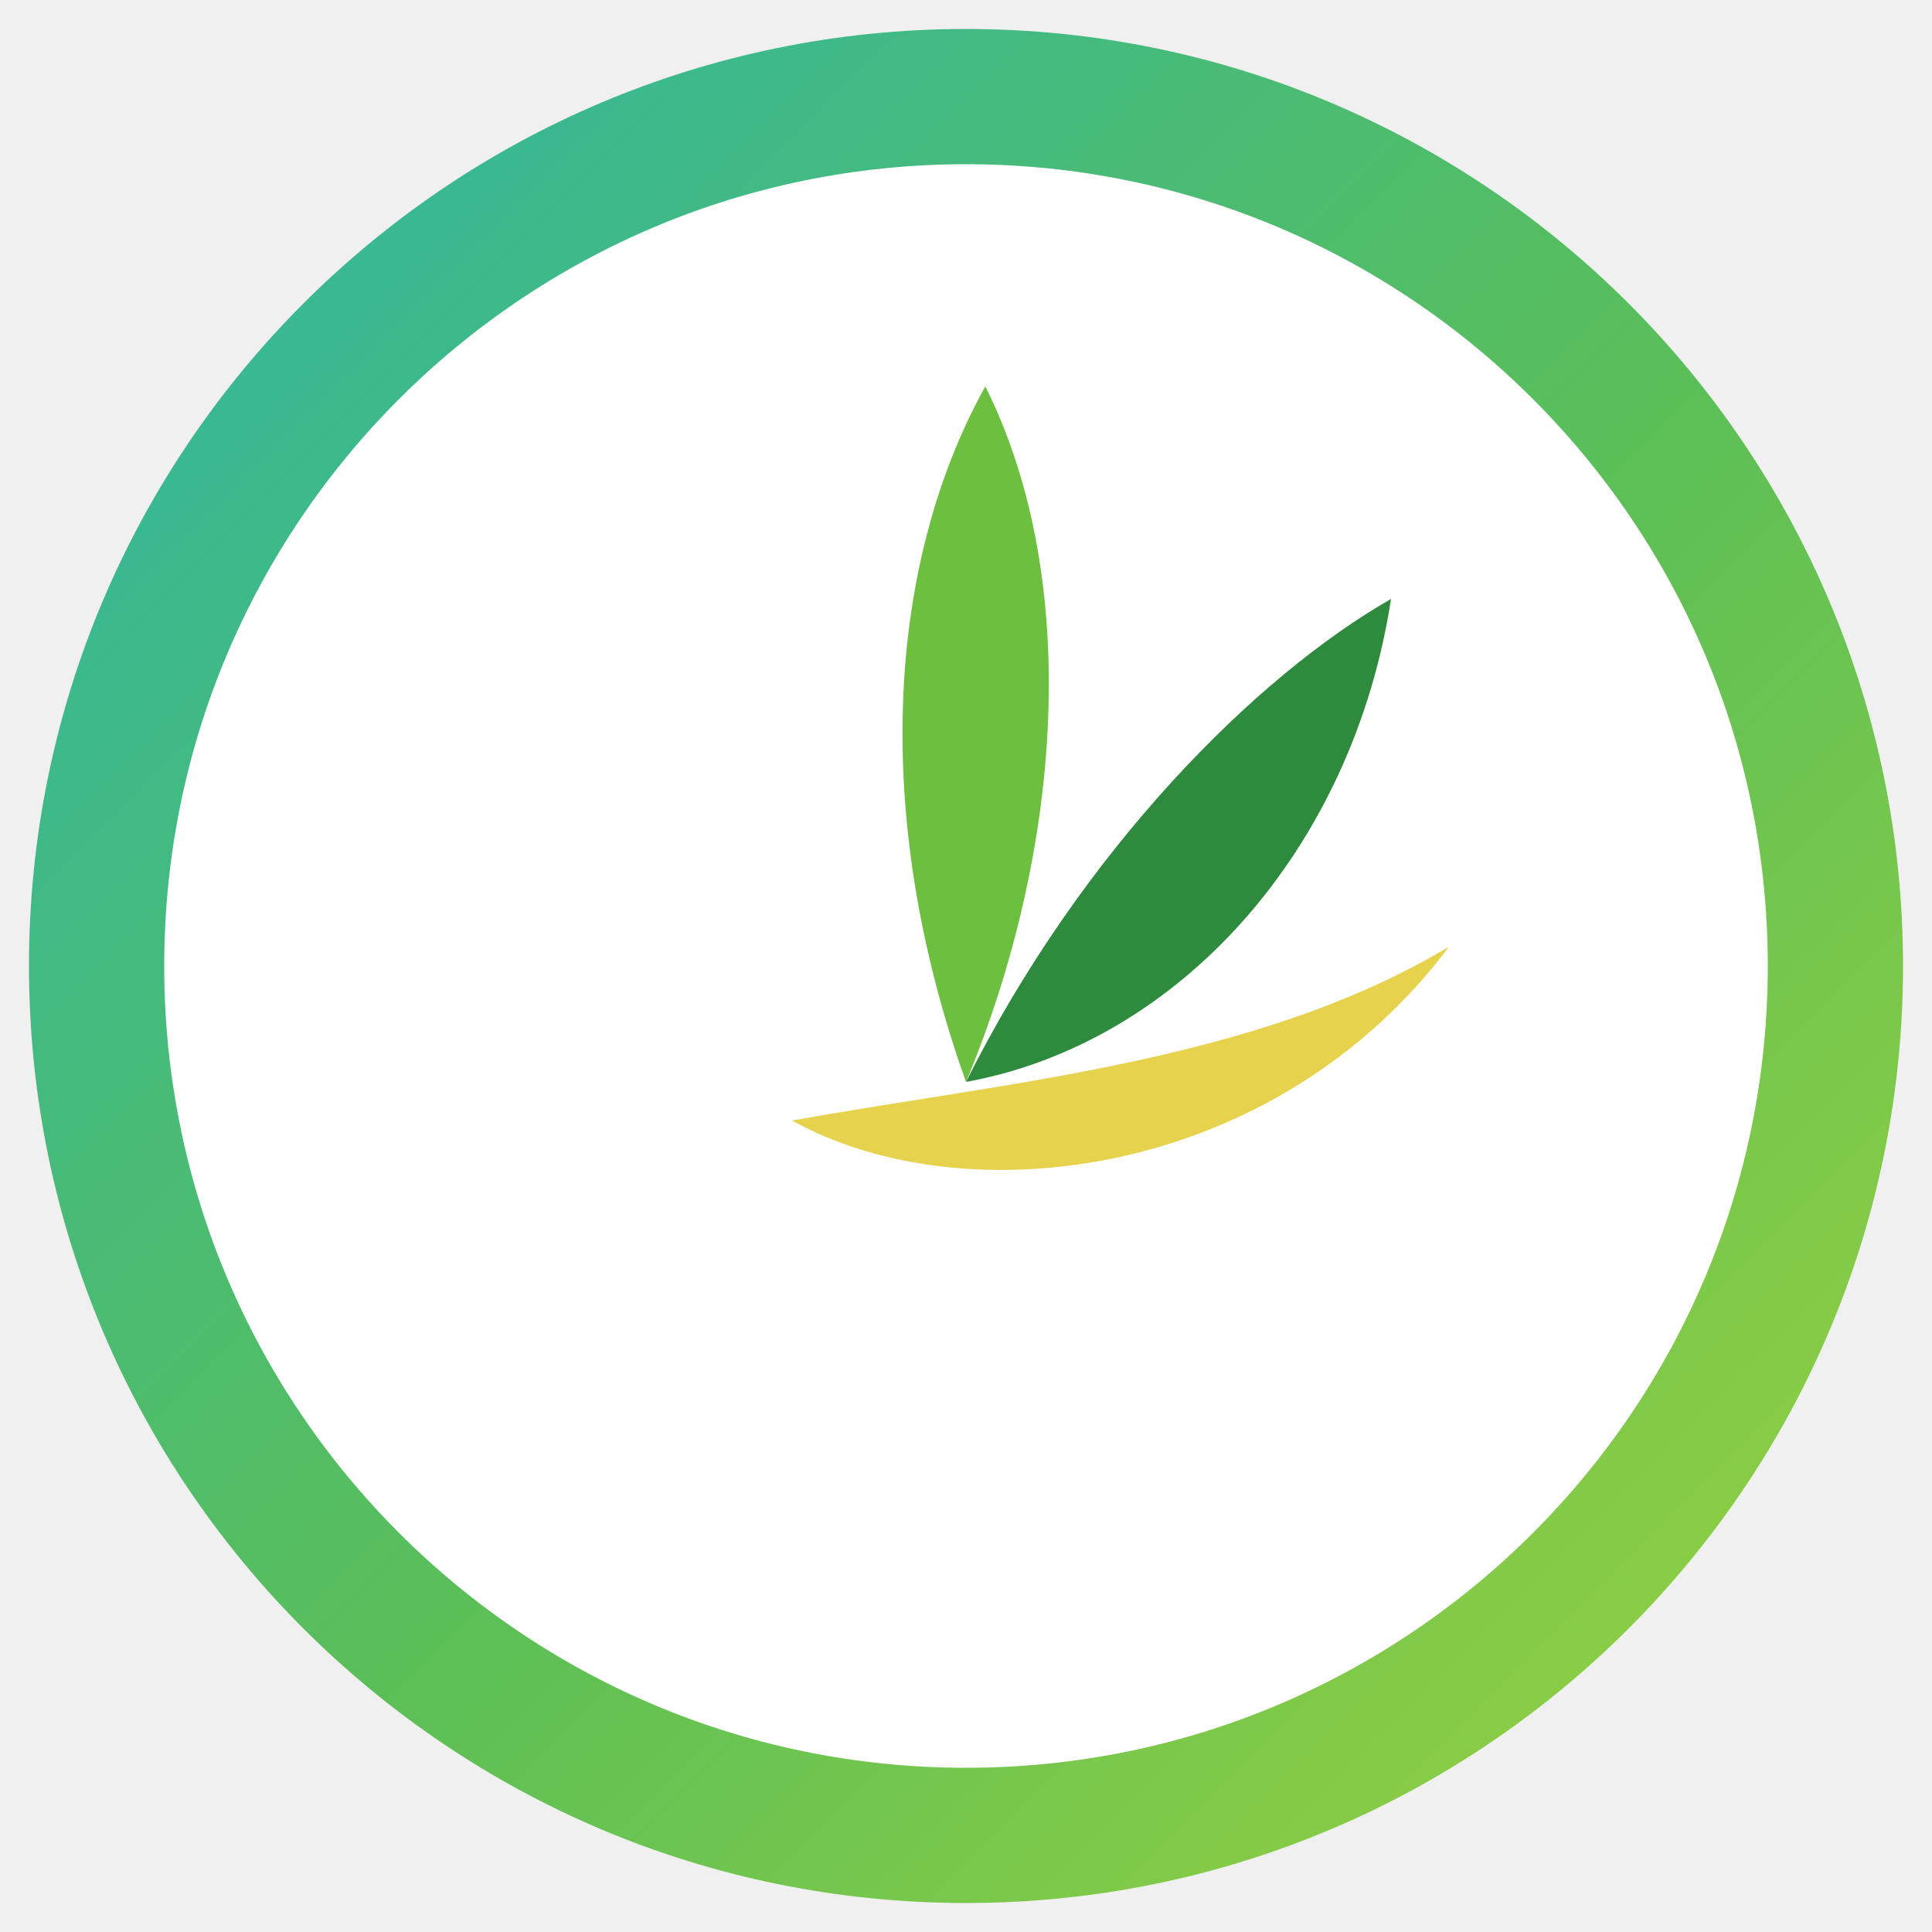
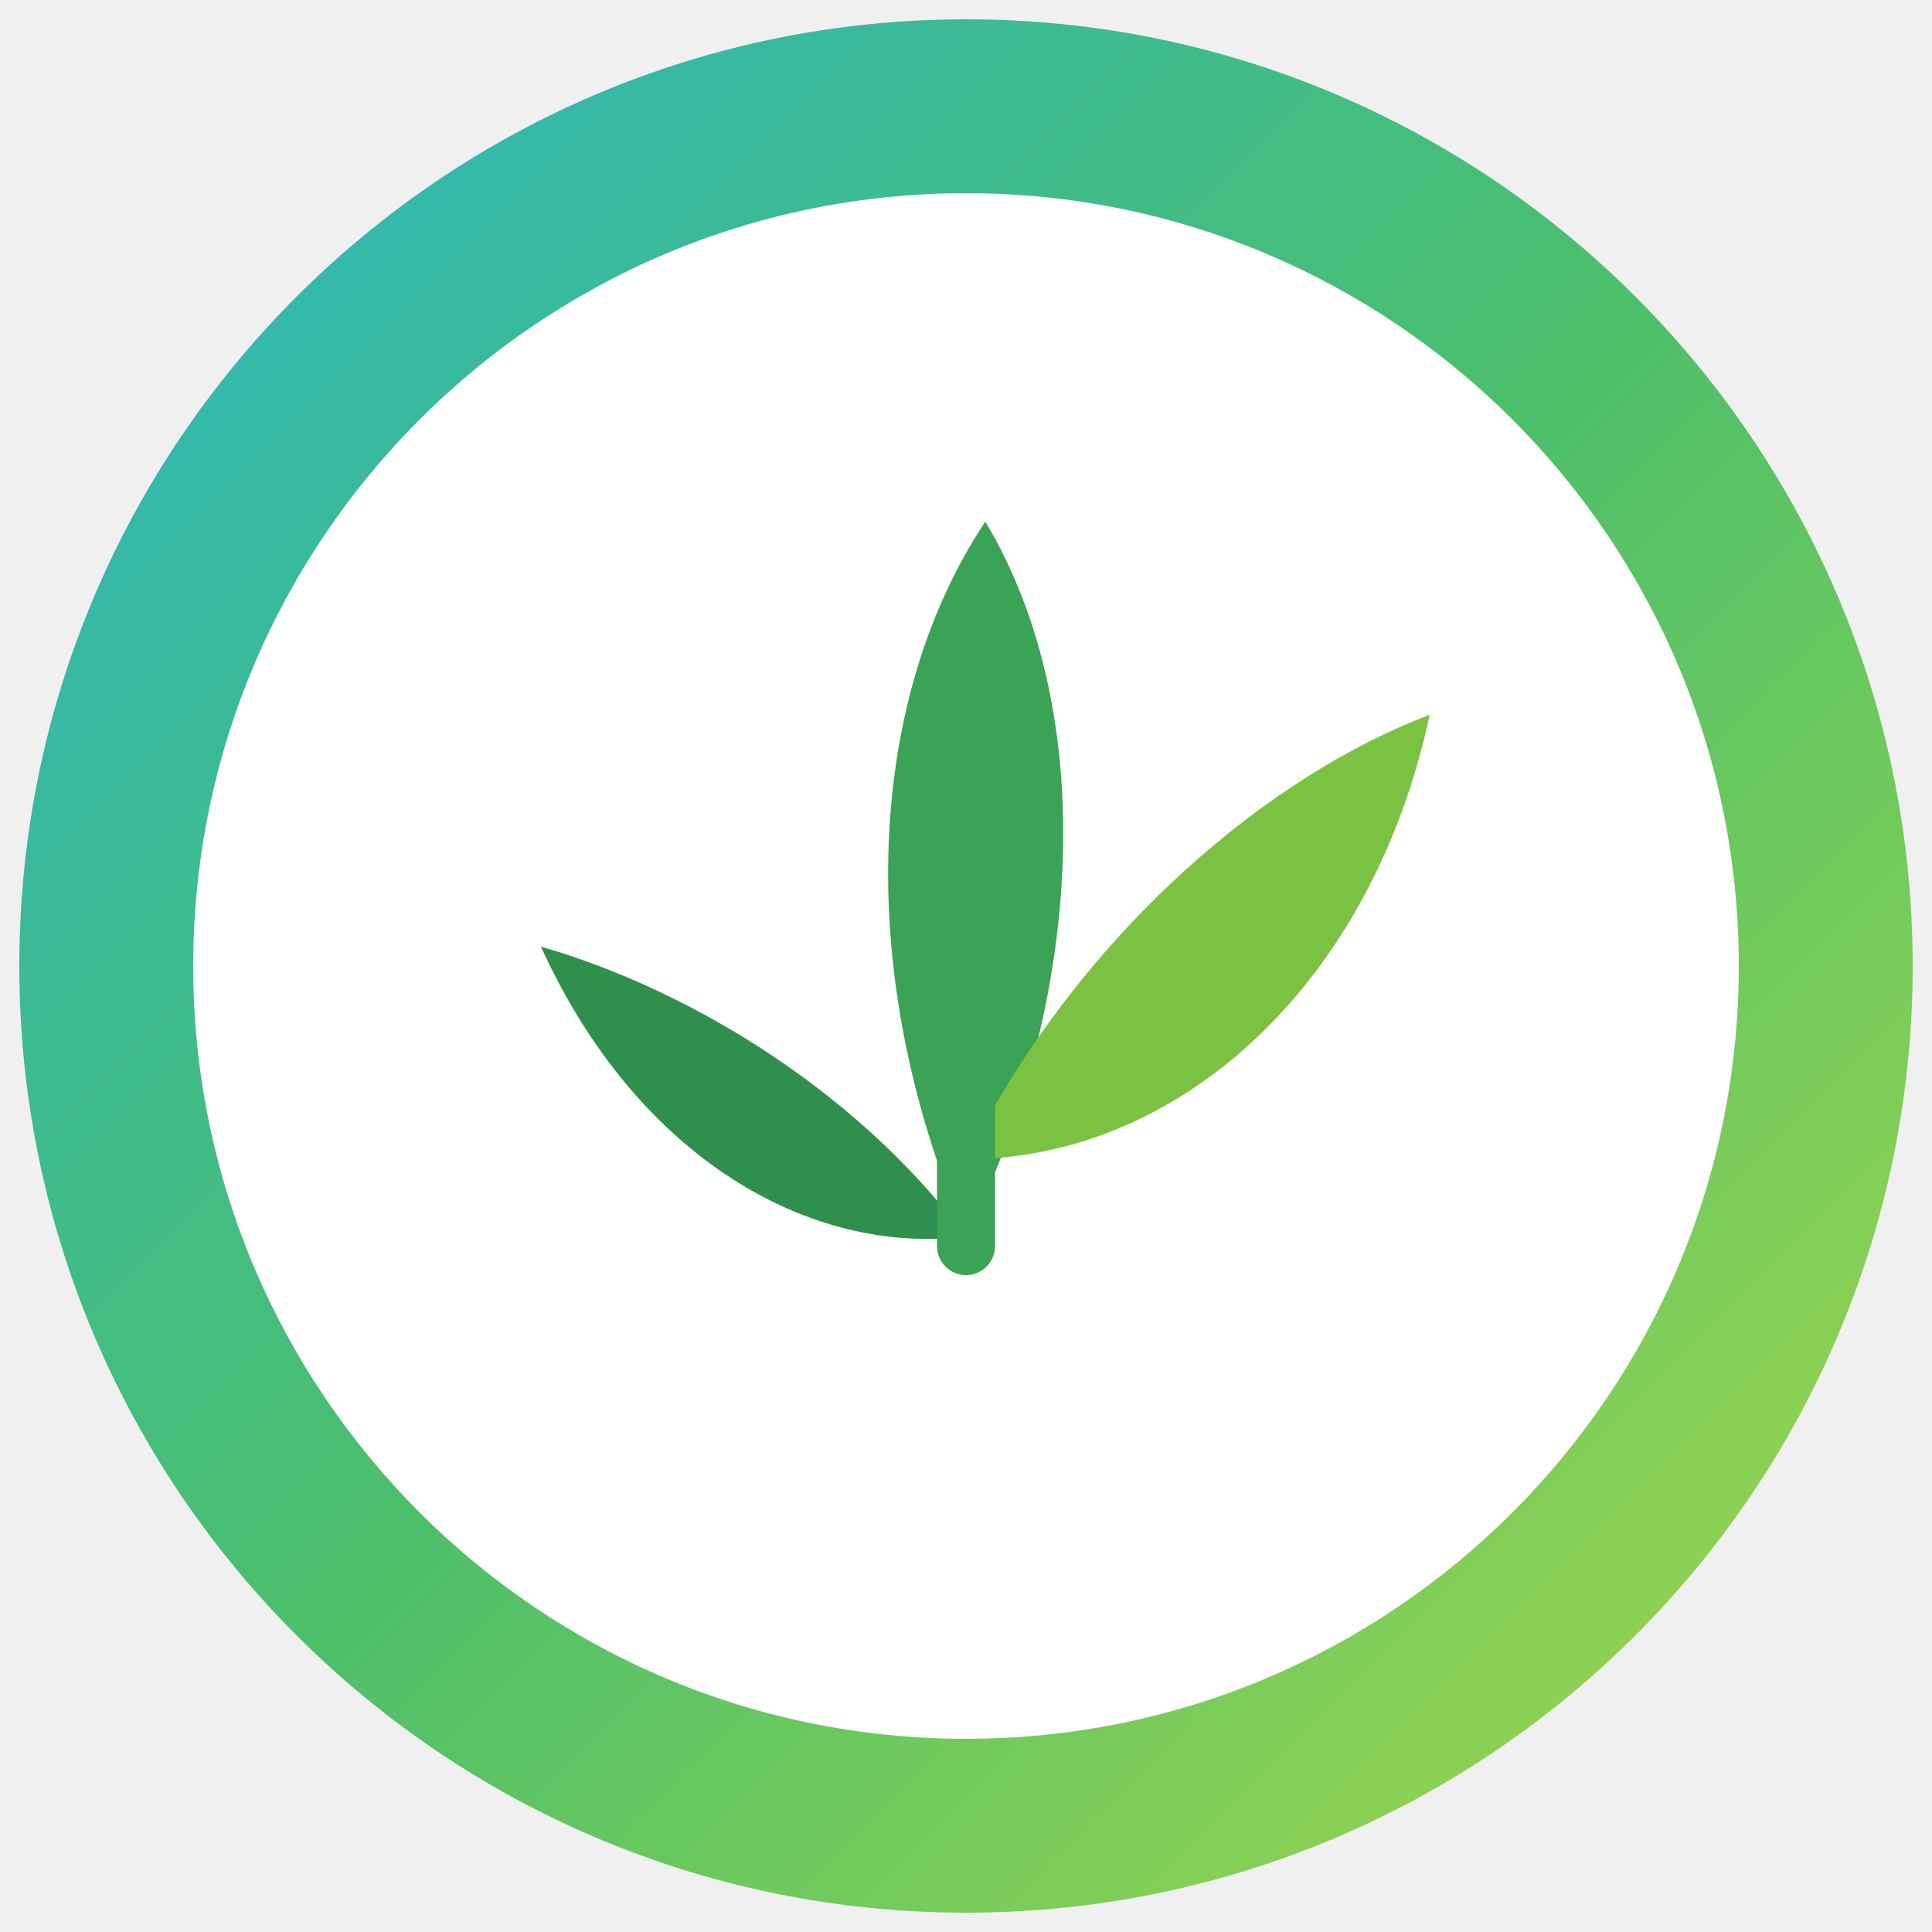
<svg xmlns="http://www.w3.org/2000/svg" viewBox="0 0 100 100">
  <defs>
    <linearGradient id="ring" x1="0" y1="0" x2="1" y2="1">
-       <stop offset="0" stop-color="#2fb6a3" />
-       <stop offset=".55" stop-color="#5cbf57" />
-       <stop offset="1" stop-color="#9ad13f" />
+       <stop offset="0" stop-color="#2bb6c4" />
+       <stop offset=".5" stop-color="#4cbf6a" />
+       <stop offset="1" stop-color="#a7d94a" />
    </linearGradient>
  </defs>
-   <circle cx="50" cy="50" r="48" fill="#ffffff" />
-   <circle cx="50" cy="50" r="45" fill="none" stroke="url(#ring)" stroke-width="7" />
-   <path d="M50 56 C45 42 46 29 51 20 C56 30 55 44 50 56 Z" fill="#6cbf3f" />
-   <path d="M50 56 C56 44 65 35 72 31 C70 44 61 54 50 56 Z" fill="#2e8b3d" />
-   <path d="M41 58 C52 56 65 55 75 49 C66 61 50 63 41 58 Z" fill="#e6d24c" />
+   <circle cx="50" cy="50" r="49" fill="url(#ring)" />
+   <circle cx="50" cy="50" r="40" fill="#ffffff" />
+   <path d="M50 64 C44 50 45 36 51 27 C57 37 56 52 50 64 Z" fill="#3aa356" />
+   <path d="M50 60 C56 48 66 40 74 37 C71 51 61 60 50 60 Z" fill="#7cc242" />
+   <path d="M50 64 C44 56 35 51 28 49 C33 60 42 65 50 64 Z" fill="#2f8f4d" />
+   <rect x="48.5" y="52" width="3" height="14" rx="1.5" fill="#3aa356" />
</svg>
